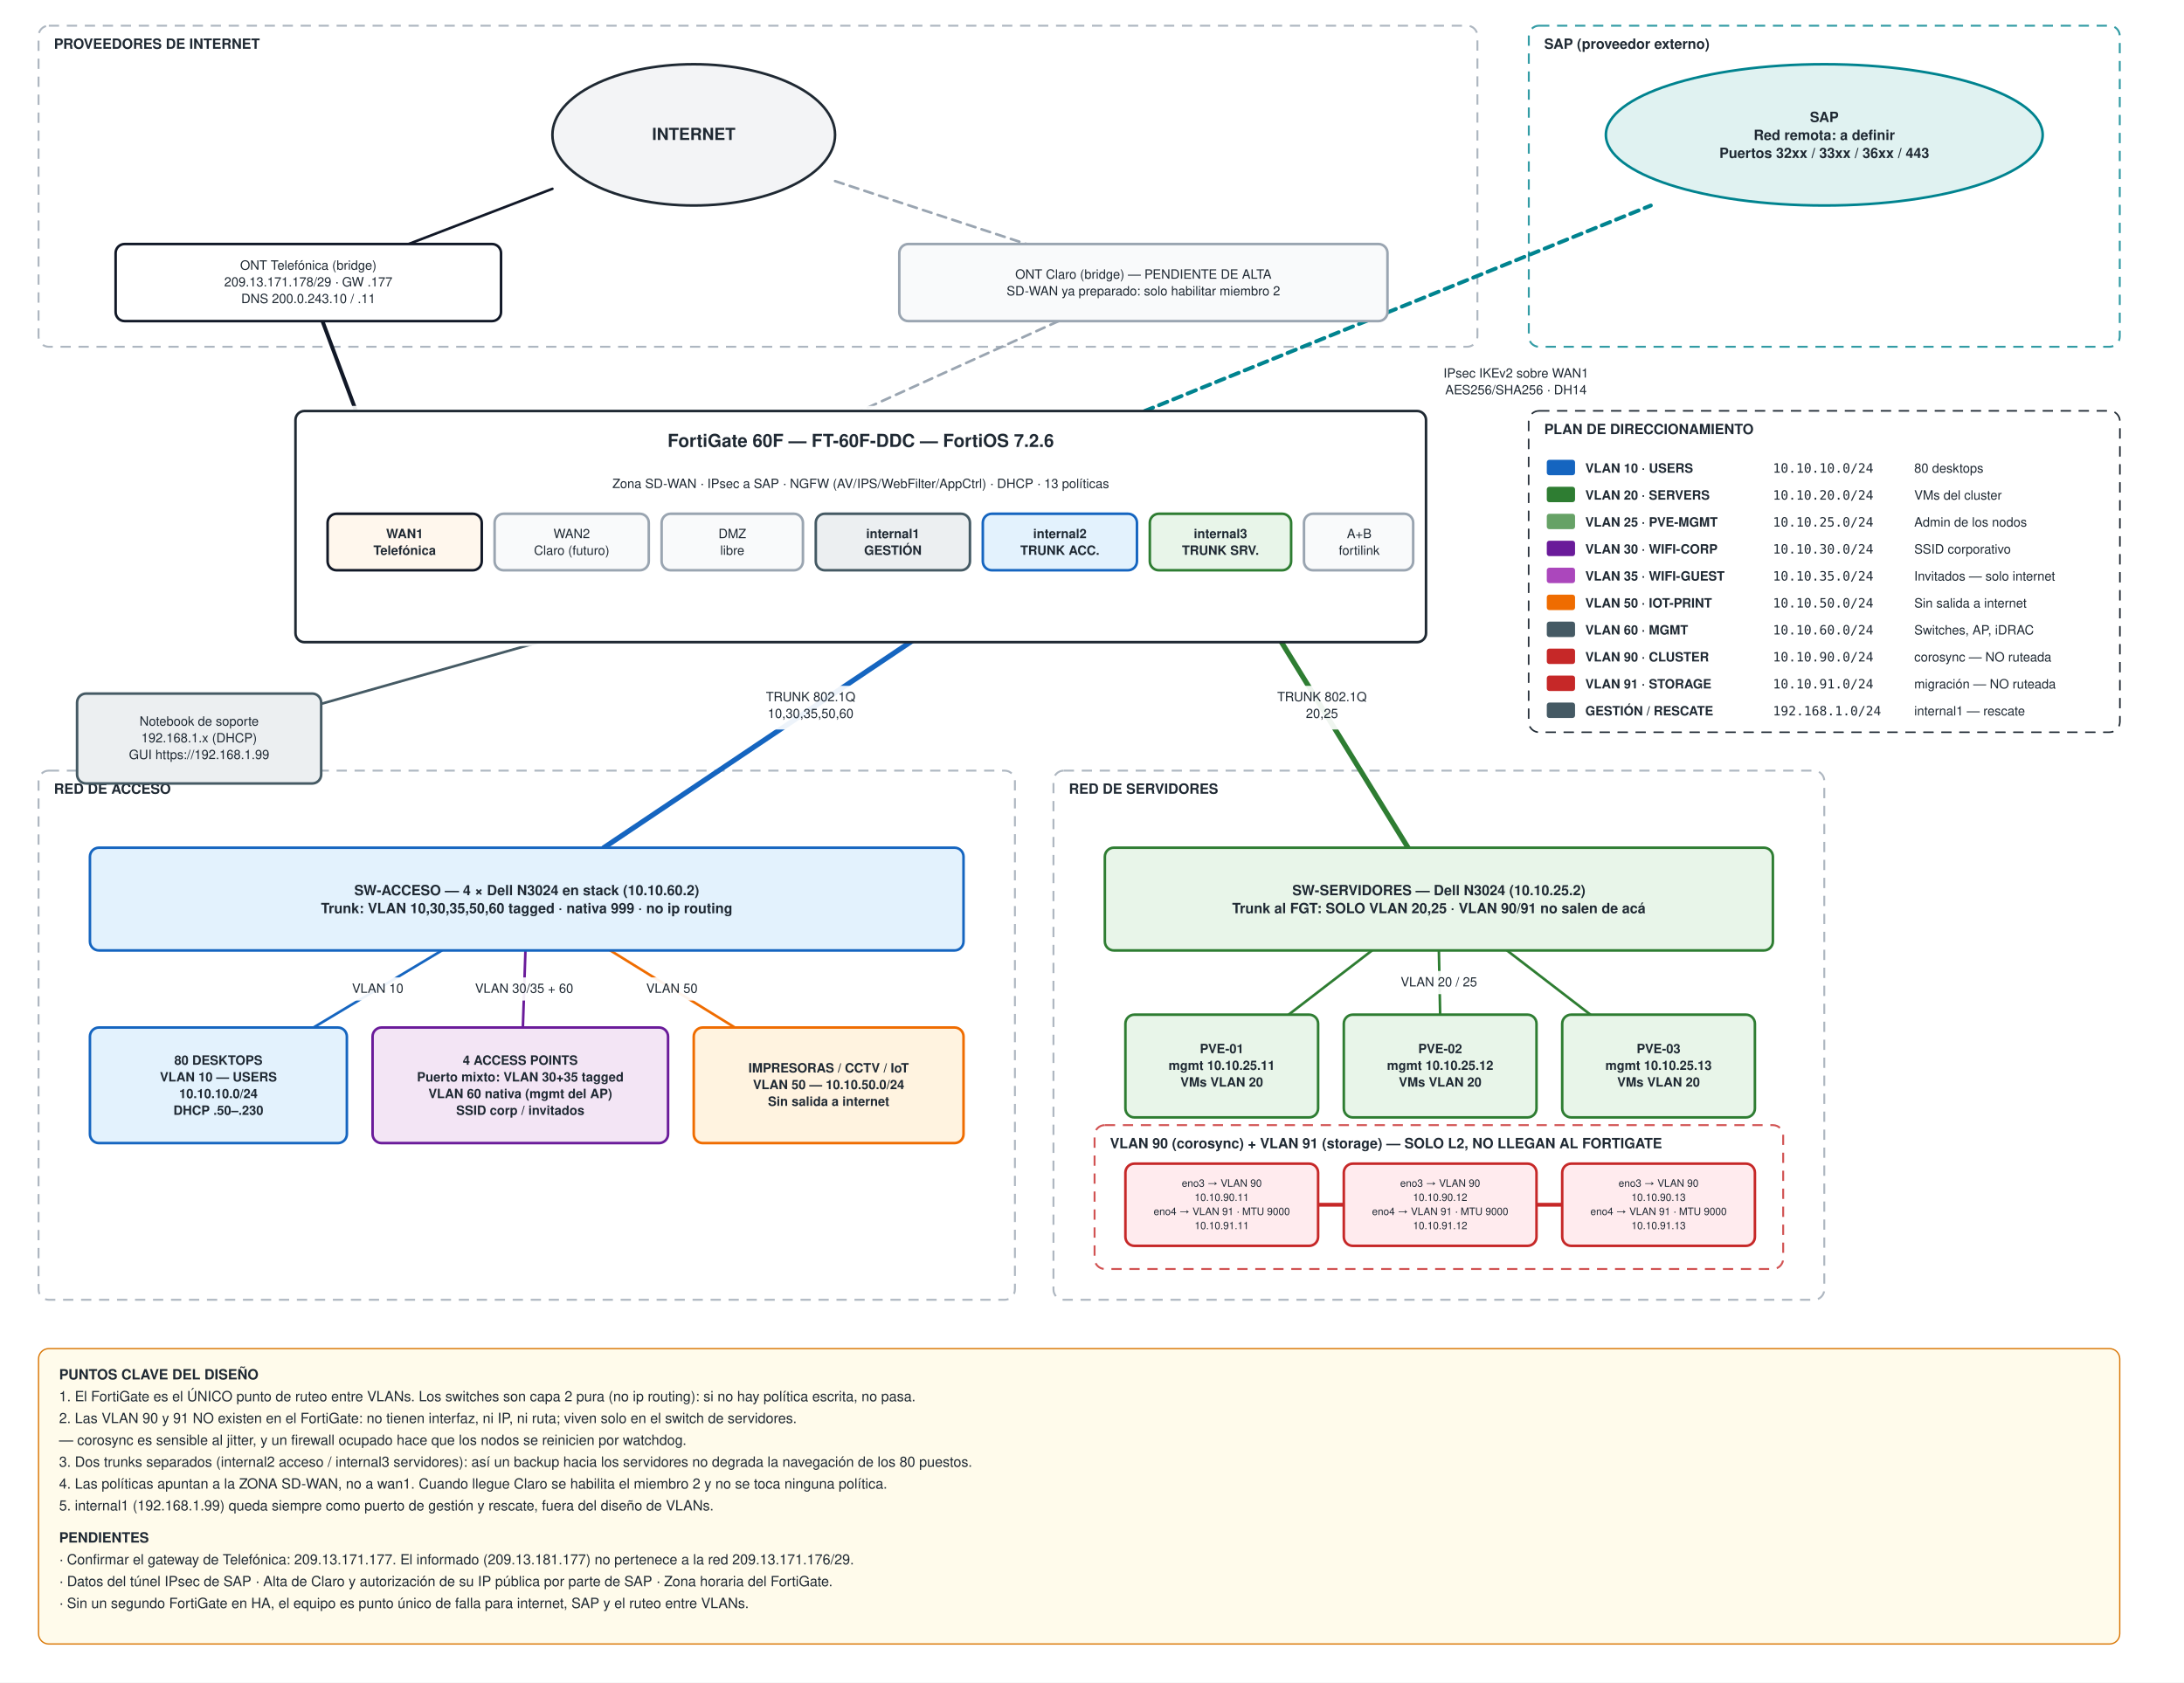
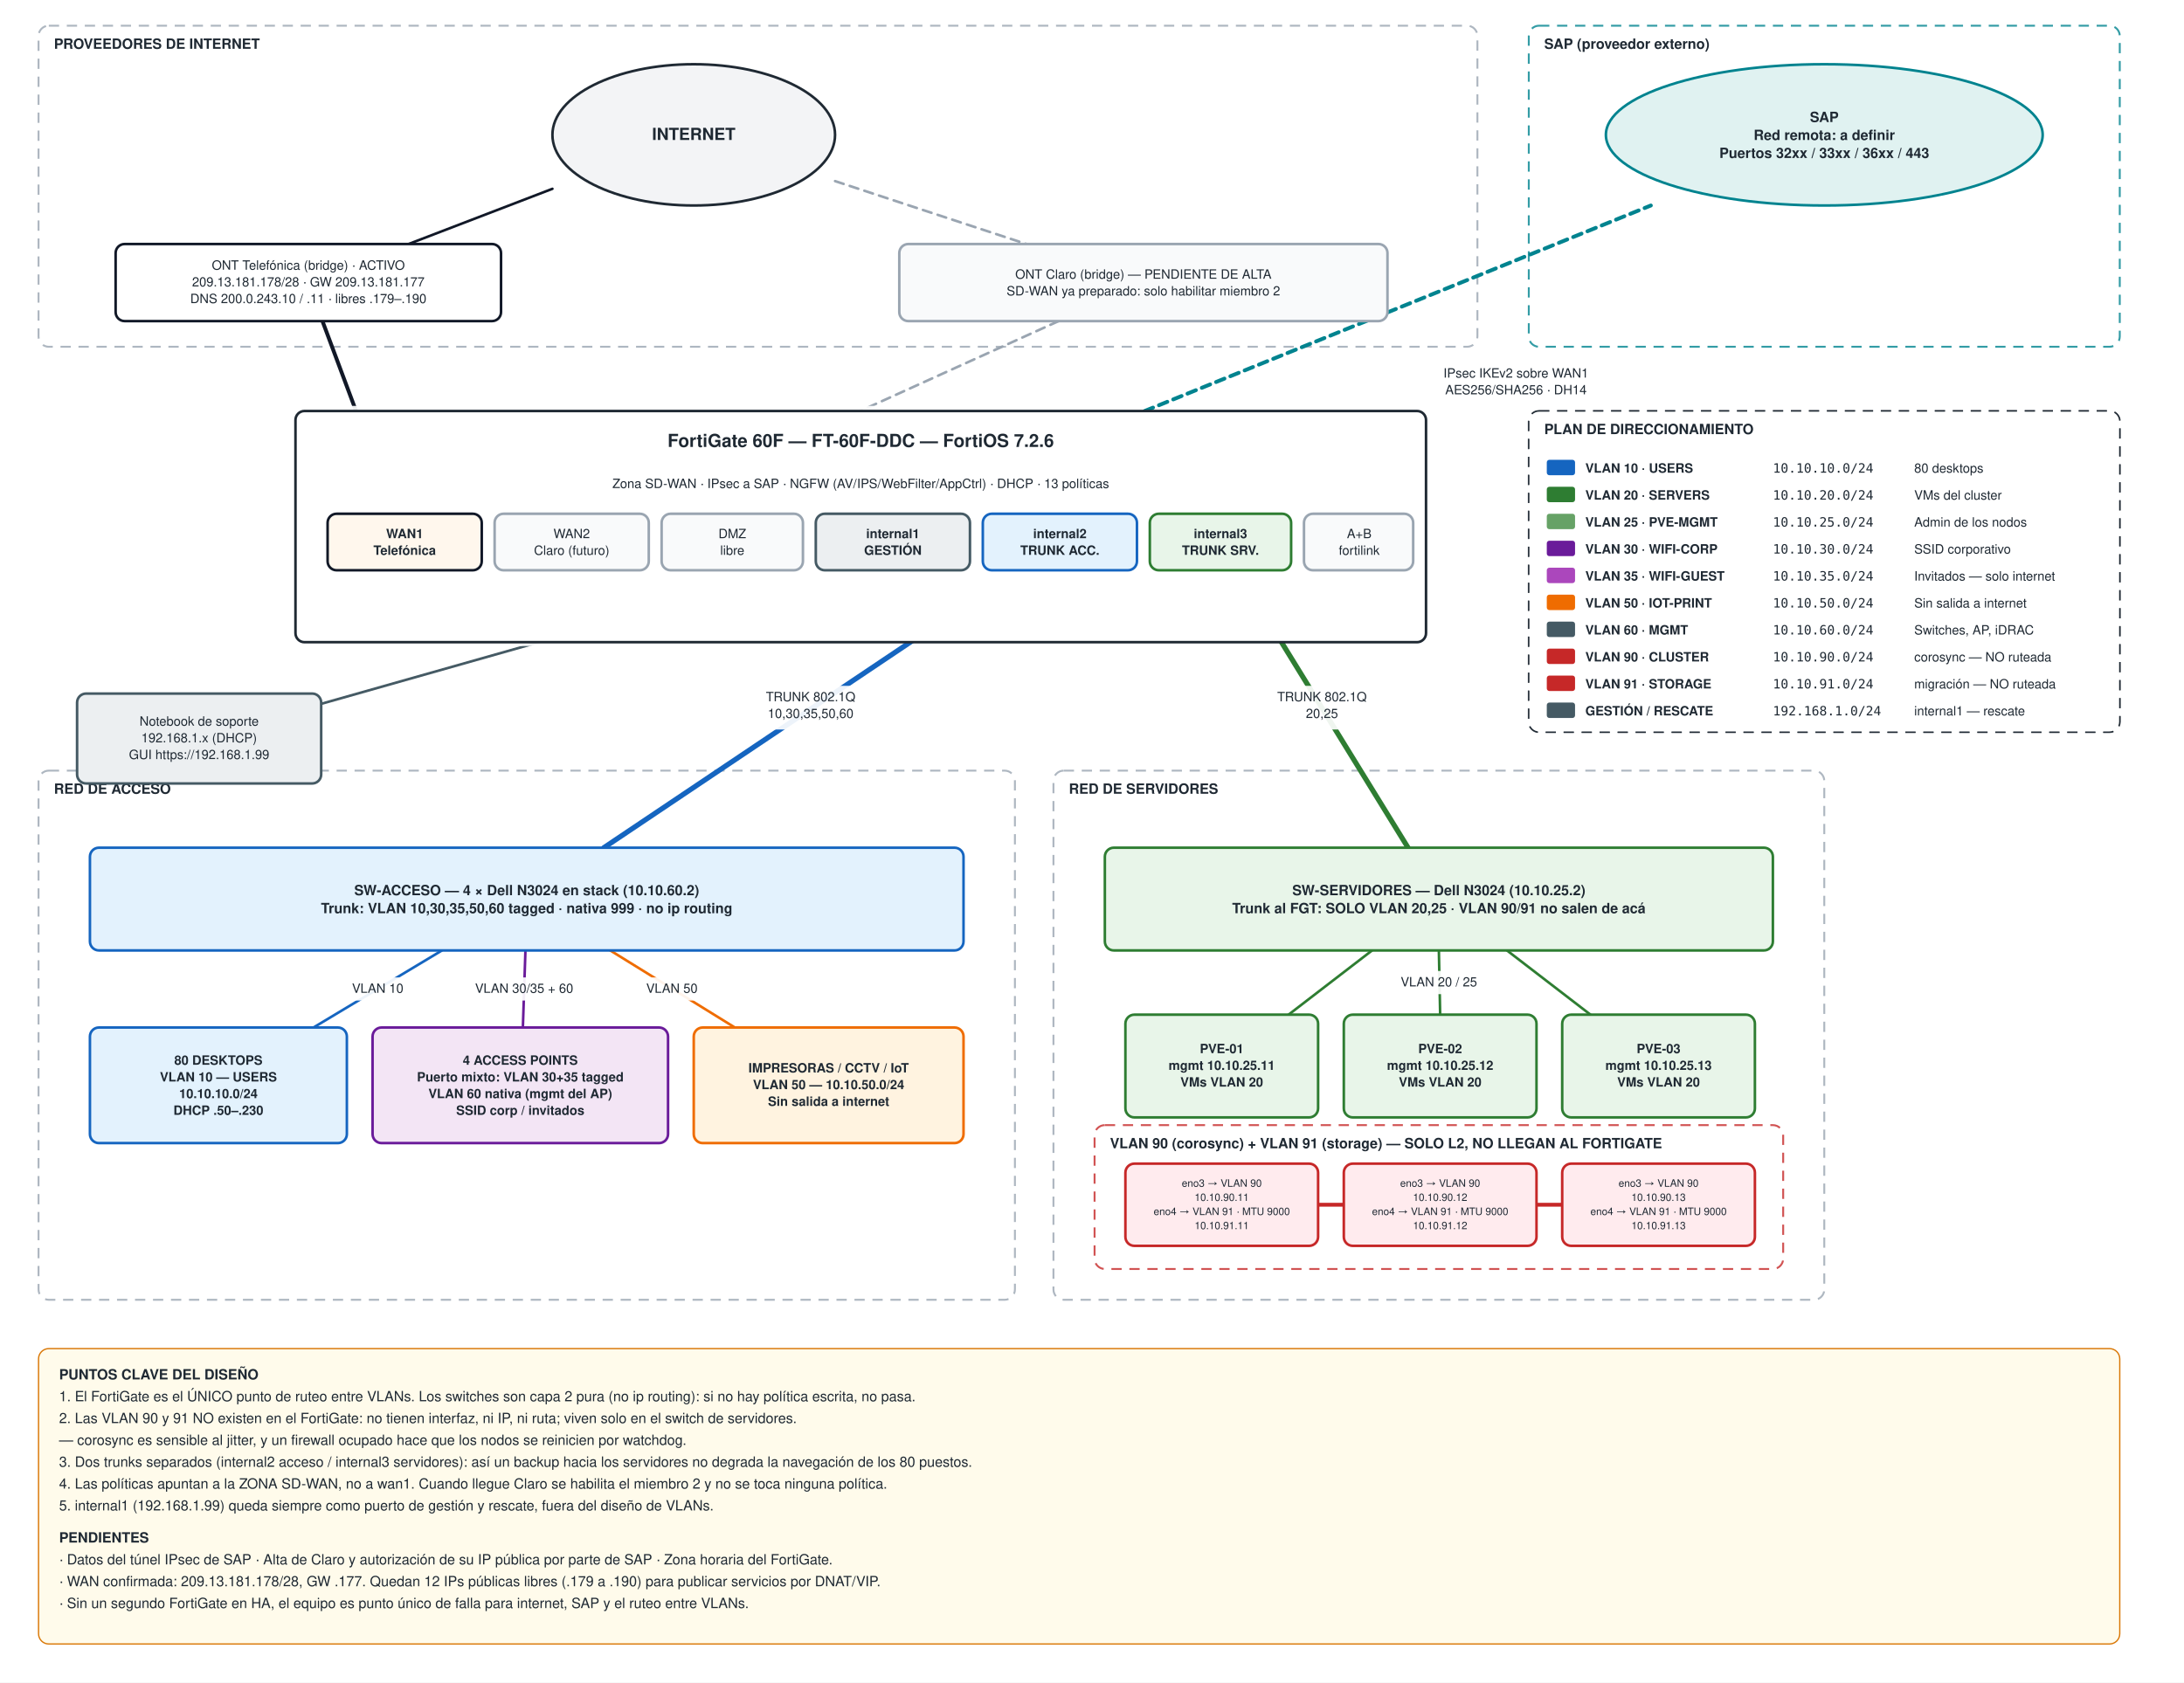
<svg xmlns="http://www.w3.org/2000/svg" width="1700" height="1310" viewBox="0 0 1700 1310" font-family="Segoe UI, Helvetica, Arial, sans-serif">
  <rect width="1700" height="1310" fill="#FFFFFF" />
  <style>text{fill:#1F2933}.t{font-size:11px}.b{font-weight:600}.s{font-size:10px}.m{font-family:Consolas,monospace;font-size:10px}</style>
  <rect x="30" y="20" width="1120" height="250" rx="8" fill="none" stroke="#9AA5B1" stroke-dasharray="8 6" stroke-width="1.5" opacity="0.8" />
  <text x="42" y="38" font-size="11" text-anchor="start" font-weight="600" fill="#9AA5B1">PROVEEDORES DE INTERNET</text>
  <rect x="1190" y="20" width="460" height="250" rx="8" fill="none" stroke="#00838F" stroke-dasharray="8 6" stroke-width="1.5" opacity="0.8" />
  <text x="1202" y="38" font-size="11" text-anchor="start" font-weight="600" fill="#00838F">SAP (proveedor externo)</text>
  <rect x="30" y="600" width="760" height="412" rx="8" fill="none" stroke="#9AA5B1" stroke-dasharray="8 6" stroke-width="1.5" opacity="0.8" />
  <text x="42" y="618" font-size="11" text-anchor="start" font-weight="600" fill="#9AA5B1">RED DE ACCESO</text>
  <rect x="820" y="600" width="600" height="412" rx="8" fill="none" stroke="#9AA5B1" stroke-dasharray="8 6" stroke-width="1.5" opacity="0.8" />
  <text x="832" y="618" font-size="11" text-anchor="start" font-weight="600" fill="#9AA5B1">RED DE SERVIDORES</text>
  <rect x="852" y="876" width="536" height="112" rx="8" fill="none" stroke="#C62828" stroke-dasharray="8 6" stroke-width="1.5" opacity="0.8" />
  <text x="864" y="894" font-size="11" text-anchor="start" font-weight="600" fill="#C62828">VLAN 90 (corosync) + VLAN 91 (storage) — SOLO L2, NO LLEGAN AL FORTIGATE</text>
  <rect x="1190" y="320" width="460" height="250" rx="8" fill="none" stroke="#1F2933" stroke-dasharray="8 6" stroke-width="1.5" opacity="0.8" />
  <text x="1202" y="338" font-size="11" text-anchor="start" font-weight="600" fill="#1F2933">PLAN DE DIRECCIONAMIENTO</text>
  <line x1="430" y1="147" x2="318" y2="190" stroke="#111827" stroke-width="2" stroke-linecap="round" />
  <line x1="650" y1="141" x2="799" y2="190" stroke="#9AA5B1" stroke-width="2" stroke-dasharray="7 5" stroke-linecap="round" />
  <line x1="251" y1="250" x2="307" y2="400" stroke="#111827" stroke-width="3" stroke-linecap="round" />
  <rect x="225" y="316" width="107" height="18" rx="3" fill="#FFFFFF" opacity="0.92" />
-   <text x="279" y="328" font-size="10" text-anchor="middle" fill="#111827">209.13.171.178/29</text>
+   <text x="279" y="328" font-size="10" text-anchor="middle" fill="#111827">209.13.181.178/28</text>
  <line x1="824" y1="250" x2="493" y2="400" stroke="#9AA5B1" stroke-width="2" stroke-dasharray="7 5" stroke-linecap="round" />
  <rect x="627" y="316" width="62" height="18" rx="3" fill="#FFFFFF" opacity="0.92" />
  <text x="659" y="328" font-size="10" text-anchor="middle" fill="#9AA5B1">pendiente</text>
  <line x1="635" y1="439" x2="250" y2="548" stroke="#455A64" stroke-width="2" stroke-linecap="round" />
  <rect x="375" y="485" width="135" height="18" rx="3" fill="#FFFFFF" opacity="0.92" />
  <text x="442" y="497" font-size="10" text-anchor="middle" fill="#455A64">192.168.1.99 — rescate</text>
  <line x1="792" y1="444" x2="470" y2="660" stroke="#1565C0" stroke-width="4" stroke-linecap="round" />
  <rect x="586" y="534" width="90" height="34" rx="3" fill="#FFFFFF" opacity="0.92" />
  <text x="631" y="546" font-size="10" text-anchor="middle" fill="#1565C0">TRUNK 802.1Q</text>
  <text x="631" y="559" font-size="10" text-anchor="middle" fill="#1565C0">10,30,35,50,60</text>
  <line x1="963" y1="444" x2="1096" y2="660" stroke="#2E7D32" stroke-width="4" stroke-linecap="round" />
  <rect x="990" y="534" width="79" height="34" rx="3" fill="#FFFFFF" opacity="0.92" />
  <text x="1029" y="546" font-size="10" text-anchor="middle" fill="#2E7D32">TRUNK 802.1Q</text>
  <text x="1029" y="559" font-size="10" text-anchor="middle" fill="#2E7D32">20,25</text>
  <line x1="891" y1="320" x2="1285" y2="160" stroke="#00838F" stroke-width="3" stroke-dasharray="7 5" stroke-linecap="round" />
  <rect x="1112" y="282" width="135" height="34" rx="3" fill="#FFFFFF" opacity="0.92" />
  <text x="1180" y="294" font-size="10" text-anchor="middle" fill="#00838F">IPsec IKEv2 sobre WAN1</text>
  <text x="1180" y="307" font-size="10" text-anchor="middle" fill="#00838F">AES256/SHA256 · DH14</text>
  <line x1="344" y1="740" x2="244" y2="800" stroke="#1565C0" stroke-width="2" stroke-linecap="round" />
  <rect x="269" y="761" width="51" height="18" rx="3" fill="#FFFFFF" opacity="0.92" />
  <text x="294" y="773" font-size="10" text-anchor="middle" fill="#1565C0">VLAN 10</text>
  <line x1="409" y1="740" x2="407" y2="800" stroke="#6A1B9A" stroke-width="2" stroke-linecap="round" />
  <rect x="360" y="761" width="96" height="18" rx="3" fill="#FFFFFF" opacity="0.92" />
  <text x="408" y="773" font-size="10" text-anchor="middle" fill="#6A1B9A">VLAN 30/35 + 60</text>
  <line x1="475" y1="740" x2="572" y2="800" stroke="#EF6C00" stroke-width="2" stroke-linecap="round" />
  <rect x="498" y="761" width="51" height="18" rx="3" fill="#FFFFFF" opacity="0.92" />
  <text x="523" y="773" font-size="10" text-anchor="middle" fill="#EF6C00">VLAN 50</text>
  <line x1="1068" y1="740" x2="1003" y2="790" stroke="#2E7D32" stroke-width="2" stroke-linecap="round" />
  <line x1="1120" y1="740" x2="1121" y2="790" stroke="#2E7D32" stroke-width="2" stroke-linecap="round" />
  <rect x="1081" y="756" width="79" height="18" rx="3" fill="#FFFFFF" opacity="0.92" />
  <text x="1120" y="768" font-size="10" text-anchor="middle" fill="#2E7D32">VLAN 20 / 25</text>
  <line x1="1173" y1="740" x2="1238" y2="790" stroke="#2E7D32" stroke-width="2" stroke-linecap="round" />
  <line x1="1026" y1="938" x2="1046" y2="938" stroke="#C62828" stroke-width="3" stroke-linecap="round" />
  <line x1="1196" y1="938" x2="1216" y2="938" stroke="#C62828" stroke-width="3" stroke-linecap="round" />
  <ellipse cx="540.0" cy="105.0" rx="110.0" ry="55.0" fill="#F3F4F6" stroke="#1F2933" stroke-width="2" />
  <text x="540" y="109" font-size="13" text-anchor="middle" font-weight="600">INTERNET</text>
  <ellipse cx="1420.0" cy="105.0" rx="170.0" ry="55.0" fill="#E0F2F1" stroke="#00838F" stroke-width="2" />
  <text x="1420" y="95" font-size="11" text-anchor="middle" font-weight="600">SAP</text>
  <text x="1420" y="109" font-size="11" text-anchor="middle" font-weight="600">Red remota: a definir</text>
  <text x="1420" y="123" font-size="11" text-anchor="middle" font-weight="600">Puertos 32xx / 33xx / 36xx / 443</text>
  <rect x="90" y="190" width="300" height="60" rx="7" fill="#FFFFFF" stroke="#111827" stroke-width="2" />
-   <text x="240" y="210" font-size="10" text-anchor="middle">ONT Telefónica  (bridge)</text>
-   <text x="240" y="223" font-size="10" text-anchor="middle">209.13.171.178/29 · GW .177</text>
-   <text x="240" y="236" font-size="10" text-anchor="middle">DNS 200.0.243.10 / .11</text>
+   <text x="240" y="210" font-size="10" text-anchor="middle">ONT Telefónica  (bridge)  ·  ACTIVO</text>
+   <text x="240" y="223" font-size="10" text-anchor="middle">209.13.181.178/28 · GW 209.13.181.177</text>
+   <text x="240" y="236" font-size="10" text-anchor="middle">DNS 200.0.243.10 / .11 · libres .179–.190</text>
  <rect x="700" y="190" width="380" height="60" rx="7" fill="#F9FAFB" stroke="#9AA5B1" stroke-width="2" />
  <text x="890" y="217" font-size="10" text-anchor="middle">ONT Claro  (bridge) — PENDIENTE DE ALTA</text>
  <text x="890" y="230" font-size="10" text-anchor="middle">SD-WAN ya preparado: solo habilitar miembro 2</text>
  <rect x="230" y="320" width="880" height="180" rx="7" fill="#FFFFFF" stroke="#1F2933" stroke-width="2" />
  <text x="670" y="414" font-size="11" text-anchor="middle" />
  <text x="670" y="348" font-size="14" text-anchor="middle" font-weight="600">FortiGate 60F — FT-60F-DDC — FortiOS 7.2.6</text>
  <text x="670" y="380" font-size="10" text-anchor="middle">Zona SD-WAN · IPsec a SAP · NGFW (AV/IPS/WebFilter/AppCtrl) · DHCP · 13 políticas</text>
  <rect x="255" y="400" width="120" height="44" rx="7" fill="#FFF7ED" stroke="#111827" stroke-width="2" />
  <text x="315" y="419" font-size="10" text-anchor="middle" font-weight="600">WAN1</text>
  <text x="315" y="432" font-size="10" text-anchor="middle" font-weight="600">Telefónica</text>
  <rect x="385" y="400" width="120" height="44" rx="7" fill="#F9FAFB" stroke="#9AA5B1" stroke-width="2" />
  <text x="445" y="419" font-size="10" text-anchor="middle">WAN2</text>
  <text x="445" y="432" font-size="10" text-anchor="middle">Claro (futuro)</text>
  <rect x="515" y="400" width="110" height="44" rx="7" fill="#F9FAFB" stroke="#9AA5B1" stroke-width="2" />
  <text x="570" y="419" font-size="10" text-anchor="middle">DMZ</text>
  <text x="570" y="432" font-size="10" text-anchor="middle">libre</text>
  <rect x="635" y="400" width="120" height="44" rx="7" fill="#ECEFF1" stroke="#455A64" stroke-width="2" />
  <text x="695" y="419" font-size="10" text-anchor="middle" font-weight="600">internal1</text>
  <text x="695" y="432" font-size="10" text-anchor="middle" font-weight="600">GESTIÓN</text>
  <rect x="765" y="400" width="120" height="44" rx="7" fill="#E3F2FD" stroke="#1565C0" stroke-width="2" />
  <text x="825" y="419" font-size="10" text-anchor="middle" font-weight="600">internal2</text>
  <text x="825" y="432" font-size="10" text-anchor="middle" font-weight="600">TRUNK ACC.</text>
  <rect x="895" y="400" width="110" height="44" rx="7" fill="#E8F5E9" stroke="#2E7D32" stroke-width="2" />
  <text x="950" y="419" font-size="10" text-anchor="middle" font-weight="600">internal3</text>
  <text x="950" y="432" font-size="10" text-anchor="middle" font-weight="600">TRUNK SRV.</text>
  <rect x="1015" y="400" width="85" height="44" rx="7" fill="#F9FAFB" stroke="#9AA5B1" stroke-width="2" />
  <text x="1058" y="419" font-size="10" text-anchor="middle">A+B</text>
  <text x="1058" y="432" font-size="10" text-anchor="middle">fortilink</text>
  <rect x="60" y="540" width="190" height="70" rx="7" fill="#ECEFF1" stroke="#455A64" stroke-width="2" />
  <text x="155" y="565" font-size="10" text-anchor="middle">Notebook de soporte</text>
  <text x="155" y="578" font-size="10" text-anchor="middle">192.168.1.x (DHCP)</text>
  <text x="155" y="591" font-size="10" text-anchor="middle">GUI https://192.168.1.99</text>
  <rect x="70" y="660" width="680" height="80" rx="7" fill="#E3F2FD" stroke="#1565C0" stroke-width="2" />
  <text x="410" y="697" font-size="11" text-anchor="middle" font-weight="600">SW-ACCESO — 4 × Dell N3024 en stack  (10.10.60.2)</text>
  <text x="410" y="711" font-size="11" text-anchor="middle" font-weight="600">Trunk: VLAN 10,30,35,50,60 tagged · nativa 999 · no ip routing</text>
  <rect x="860" y="660" width="520" height="80" rx="7" fill="#E8F5E9" stroke="#2E7D32" stroke-width="2" />
  <text x="1120" y="697" font-size="11" text-anchor="middle" font-weight="600">SW-SERVIDORES — Dell N3024  (10.10.25.2)</text>
  <text x="1120" y="711" font-size="11" text-anchor="middle" font-weight="600">Trunk al FGT: SOLO VLAN 20,25 · VLAN 90/91 no salen de acá</text>
  <rect x="70" y="800" width="200" height="90" rx="7" fill="#E3F2FD" stroke="#1565C0" stroke-width="2" />
  <text x="170" y="829" font-size="10" text-anchor="middle" font-weight="600">80 DESKTOPS</text>
  <text x="170" y="842" font-size="10" text-anchor="middle" font-weight="600">VLAN 10 — USERS</text>
  <text x="170" y="855" font-size="10" text-anchor="middle" font-weight="600">10.10.10.0/24</text>
  <text x="170" y="868" font-size="10" text-anchor="middle" font-weight="600">DHCP .50–.230</text>
  <rect x="290" y="800" width="230" height="90" rx="7" fill="#F3E5F5" stroke="#6A1B9A" stroke-width="2" />
  <text x="405" y="829" font-size="10" text-anchor="middle" font-weight="600">4 ACCESS POINTS</text>
  <text x="405" y="842" font-size="10" text-anchor="middle" font-weight="600">Puerto mixto: VLAN 30+35 tagged</text>
  <text x="405" y="855" font-size="10" text-anchor="middle" font-weight="600">VLAN 60 nativa (mgmt del AP)</text>
  <text x="405" y="868" font-size="10" text-anchor="middle" font-weight="600">SSID corp / invitados</text>
  <rect x="540" y="800" width="210" height="90" rx="7" fill="#FFF3E0" stroke="#EF6C00" stroke-width="2" />
  <text x="645" y="835" font-size="10" text-anchor="middle" font-weight="600">IMPRESORAS / CCTV / IoT</text>
  <text x="645" y="848" font-size="10" text-anchor="middle" font-weight="600">VLAN 50 — 10.10.50.0/24</text>
  <text x="645" y="861" font-size="10" text-anchor="middle" font-weight="600">Sin salida a internet</text>
  <rect x="876" y="790" width="150" height="80" rx="7" fill="#E8F5E9" stroke="#2E7D32" stroke-width="2" />
  <text x="951" y="820" font-size="10" text-anchor="middle" font-weight="600">PVE-01</text>
  <text x="951" y="833" font-size="10" text-anchor="middle" font-weight="600">mgmt 10.10.25.11</text>
  <text x="951" y="846" font-size="10" text-anchor="middle" font-weight="600">VMs VLAN 20</text>
  <rect x="876" y="906" width="150" height="64" rx="7" fill="#FFEBEE" stroke="#C62828" stroke-width="2" />
  <text x="951" y="924" font-size="8" text-anchor="middle">eno3 → VLAN 90</text>
  <text x="951" y="935" font-size="8" text-anchor="middle">10.10.90.11</text>
  <text x="951" y="946" font-size="8" text-anchor="middle">eno4 → VLAN 91 · MTU 9000</text>
  <text x="951" y="957" font-size="8" text-anchor="middle">10.10.91.11</text>
  <rect x="1046" y="790" width="150" height="80" rx="7" fill="#E8F5E9" stroke="#2E7D32" stroke-width="2" />
  <text x="1121" y="820" font-size="10" text-anchor="middle" font-weight="600">PVE-02</text>
  <text x="1121" y="833" font-size="10" text-anchor="middle" font-weight="600">mgmt 10.10.25.12</text>
  <text x="1121" y="846" font-size="10" text-anchor="middle" font-weight="600">VMs VLAN 20</text>
  <rect x="1046" y="906" width="150" height="64" rx="7" fill="#FFEBEE" stroke="#C62828" stroke-width="2" />
  <text x="1121" y="924" font-size="8" text-anchor="middle">eno3 → VLAN 90</text>
  <text x="1121" y="935" font-size="8" text-anchor="middle">10.10.90.12</text>
  <text x="1121" y="946" font-size="8" text-anchor="middle">eno4 → VLAN 91 · MTU 9000</text>
  <text x="1121" y="957" font-size="8" text-anchor="middle">10.10.91.12</text>
  <rect x="1216" y="790" width="150" height="80" rx="7" fill="#E8F5E9" stroke="#2E7D32" stroke-width="2" />
  <text x="1291" y="820" font-size="10" text-anchor="middle" font-weight="600">PVE-03</text>
  <text x="1291" y="833" font-size="10" text-anchor="middle" font-weight="600">mgmt 10.10.25.13</text>
  <text x="1291" y="846" font-size="10" text-anchor="middle" font-weight="600">VMs VLAN 20</text>
  <rect x="1216" y="906" width="150" height="64" rx="7" fill="#FFEBEE" stroke="#C62828" stroke-width="2" />
  <text x="1291" y="924" font-size="8" text-anchor="middle">eno3 → VLAN 90</text>
  <text x="1291" y="935" font-size="8" text-anchor="middle">10.10.90.13</text>
  <text x="1291" y="946" font-size="8" text-anchor="middle">eno4 → VLAN 91 · MTU 9000</text>
  <text x="1291" y="957" font-size="8" text-anchor="middle">10.10.91.13</text>
  <rect x="1190" y="320" width="460" height="250" rx="8" fill="#FFFFFF" stroke="#1F2933" stroke-dasharray="8 6" />
  <text x="1202" y="338" font-size="11" text-anchor="start" font-weight="600">PLAN DE DIRECCIONAMIENTO</text>
  <rect x="1204" y="358" width="22" height="12" rx="2" fill="#1565C0" />
  <text x="1234" y="368" font-size="10" text-anchor="start" font-weight="600">VLAN 10 · USERS</text>
  <text x="1380" y="368" class="m">10.10.10.0/24</text>
  <text x="1490" y="368" font-size="10" text-anchor="start" fill="#4B5563">80 desktops</text>
  <rect x="1204" y="379" width="22" height="12" rx="2" fill="#2E7D32" />
  <text x="1234" y="389" font-size="10" text-anchor="start" font-weight="600">VLAN 20 · SERVERS</text>
  <text x="1380" y="389" class="m">10.10.20.0/24</text>
  <text x="1490" y="389" font-size="10" text-anchor="start" fill="#4B5563">VMs del cluster</text>
  <rect x="1204" y="400" width="22" height="12" rx="2" fill="#66A266" />
  <text x="1234" y="410" font-size="10" text-anchor="start" font-weight="600">VLAN 25 · PVE-MGMT</text>
  <text x="1380" y="410" class="m">10.10.25.0/24</text>
  <text x="1490" y="410" font-size="10" text-anchor="start" fill="#4B5563">Admin de los nodos</text>
  <rect x="1204" y="421" width="22" height="12" rx="2" fill="#6A1B9A" />
  <text x="1234" y="431" font-size="10" text-anchor="start" font-weight="600">VLAN 30 · WIFI-CORP</text>
  <text x="1380" y="431" class="m">10.10.30.0/24</text>
  <text x="1490" y="431" font-size="10" text-anchor="start" fill="#4B5563">SSID corporativo</text>
  <rect x="1204" y="442" width="22" height="12" rx="2" fill="#AB47BC" />
  <text x="1234" y="452" font-size="10" text-anchor="start" font-weight="600">VLAN 35 · WIFI-GUEST</text>
  <text x="1380" y="452" class="m">10.10.35.0/24</text>
  <text x="1490" y="452" font-size="10" text-anchor="start" fill="#4B5563">Invitados — solo internet</text>
  <rect x="1204" y="463" width="22" height="12" rx="2" fill="#EF6C00" />
  <text x="1234" y="473" font-size="10" text-anchor="start" font-weight="600">VLAN 50 · IOT-PRINT</text>
  <text x="1380" y="473" class="m">10.10.50.0/24</text>
  <text x="1490" y="473" font-size="10" text-anchor="start" fill="#4B5563">Sin salida a internet</text>
  <rect x="1204" y="484" width="22" height="12" rx="2" fill="#455A64" />
  <text x="1234" y="494" font-size="10" text-anchor="start" font-weight="600">VLAN 60 · MGMT</text>
  <text x="1380" y="494" class="m">10.10.60.0/24</text>
  <text x="1490" y="494" font-size="10" text-anchor="start" fill="#4B5563">Switches, AP, iDRAC</text>
  <rect x="1204" y="505" width="22" height="12" rx="2" fill="#C62828" />
  <text x="1234" y="515" font-size="10" text-anchor="start" font-weight="600">VLAN 90 · CLUSTER</text>
  <text x="1380" y="515" class="m">10.10.90.0/24</text>
  <text x="1490" y="515" font-size="10" text-anchor="start" fill="#4B5563">corosync — NO ruteada</text>
  <rect x="1204" y="526" width="22" height="12" rx="2" fill="#C62828" />
  <text x="1234" y="536" font-size="10" text-anchor="start" font-weight="600">VLAN 91 · STORAGE</text>
  <text x="1380" y="536" class="m">10.10.91.0/24</text>
  <text x="1490" y="536" font-size="10" text-anchor="start" fill="#4B5563">migración — NO ruteada</text>
  <rect x="1204" y="547" width="22" height="12" rx="2" fill="#455A64" />
  <text x="1234" y="557" font-size="10" text-anchor="start" font-weight="600">GESTIÓN / RESCATE</text>
  <text x="1380" y="557" class="m">192.168.1.0/24</text>
  <text x="1490" y="557" font-size="10" text-anchor="start" fill="#4B5563">internal1 — rescate</text>
  <rect x="30" y="1050" width="1620" height="230" rx="8" fill="#FFFBEB" stroke="#D97706" />
  <text x="46" y="1074" font-size="11" font-weight="600">PUNTOS CLAVE DEL DISEÑO</text>
  <text x="46" y="1091" font-size="11">1.  El FortiGate es el ÚNICO punto de ruteo entre VLANs. Los switches son capa 2 pura (no ip routing): si no hay política escrita, no pasa.</text>
  <text x="46" y="1108" font-size="11">2.  Las VLAN 90 y 91 NO existen en el FortiGate: no tienen interfaz, ni IP, ni ruta; viven solo en el switch de servidores.</text>
  <text x="46" y="1125" font-size="11">—   corosync es sensible al jitter, y un firewall ocupado hace que los nodos se reinicien por watchdog.</text>
  <text x="46" y="1142" font-size="11">3.  Dos trunks separados (internal2 acceso / internal3 servidores): así un backup hacia los servidores no degrada la navegación de los 80 puestos.</text>
  <text x="46" y="1159" font-size="11">4.  Las políticas apuntan a la ZONA SD-WAN, no a wan1. Cuando llegue Claro se habilita el miembro 2 y no se toca ninguna política.</text>
  <text x="46" y="1176" font-size="11">5.  internal1 (192.168.1.99) queda siempre como puerto de gestión y rescate, fuera del diseño de VLANs.</text>
  <text x="46" y="1201" font-size="11" font-weight="600">PENDIENTES</text>
-   <text x="46" y="1218" font-size="11">·  Confirmar el gateway de Telefónica: 209.13.171.177. El informado (209.13.181.177) no pertenece a la red 209.13.171.176/29.</text>
-   <text x="46" y="1235" font-size="11">·  Datos del túnel IPsec de SAP  ·  Alta de Claro y autorización de su IP pública por parte de SAP  ·  Zona horaria del FortiGate.</text>
+   <text x="46" y="1218" font-size="11">·  Datos del túnel IPsec de SAP  ·  Alta de Claro y autorización de su IP pública por parte de SAP  ·  Zona horaria del FortiGate.</text>
+   <text x="46" y="1235" font-size="11">·  WAN confirmada: 209.13.181.178/28, GW .177. Quedan 12 IPs públicas libres (.179 a .190) para publicar servicios por DNAT/VIP.</text>
  <text x="46" y="1252" font-size="11">·  Sin un segundo FortiGate en HA, el equipo es punto único de falla para internet, SAP y el ruteo entre VLANs.</text>
</svg>
